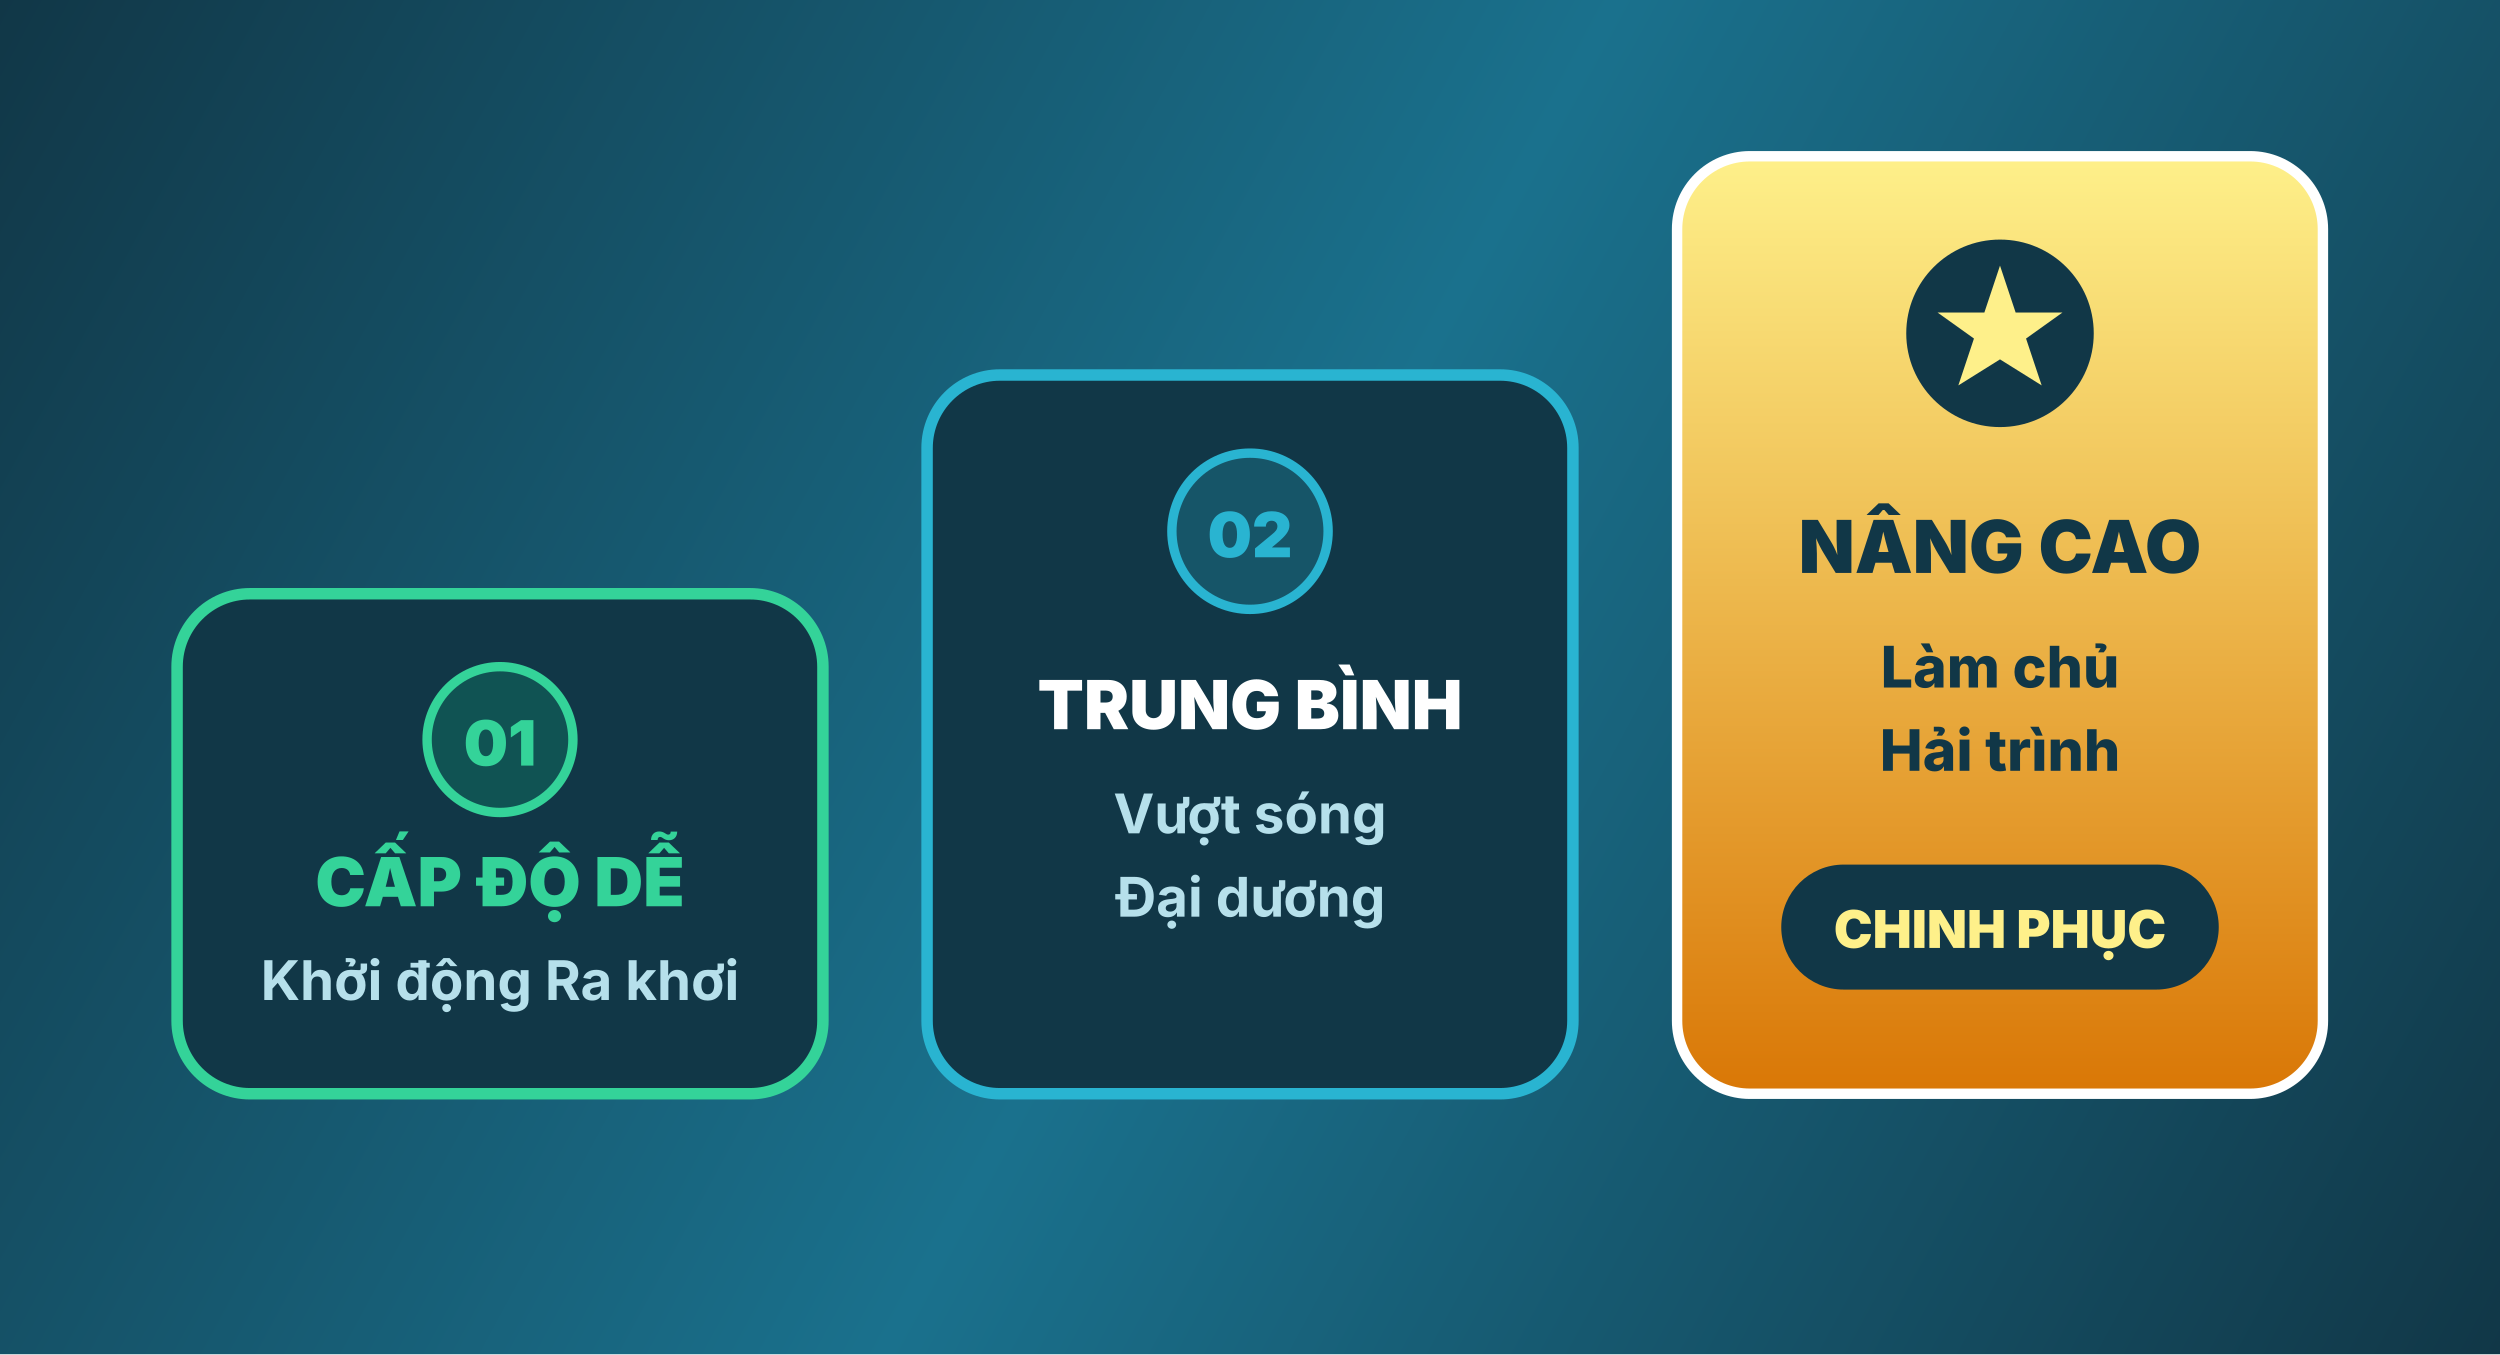
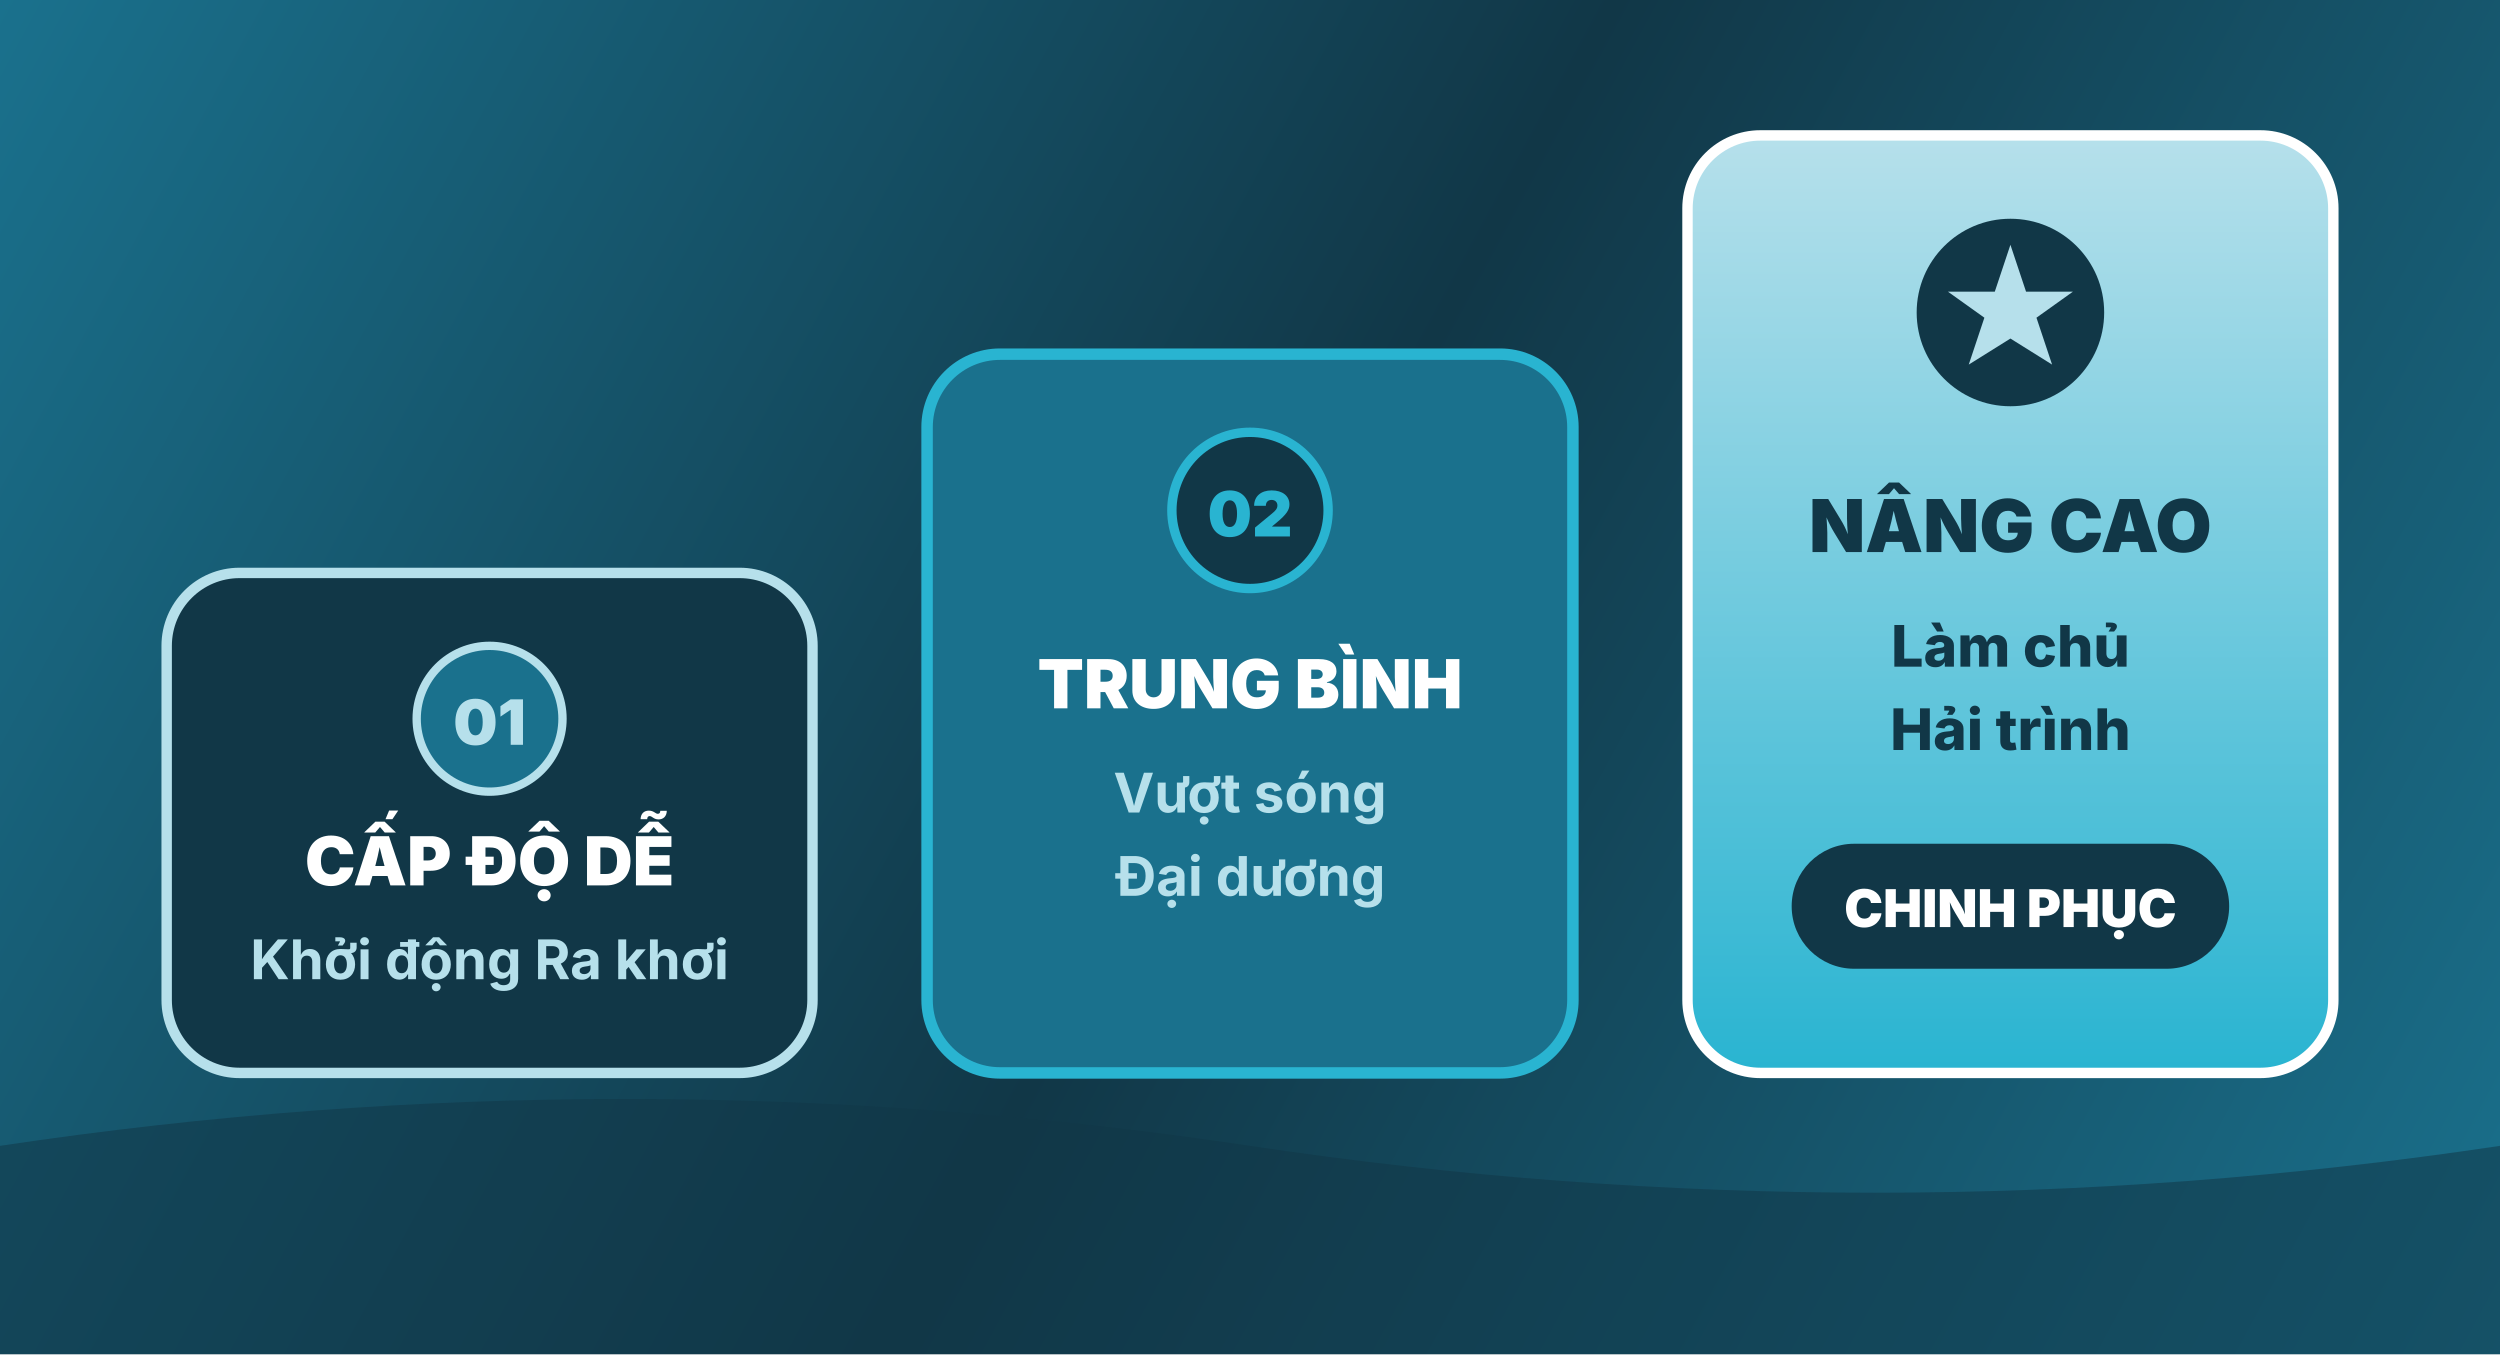
<svg xmlns="http://www.w3.org/2000/svg" viewBox="0 0 480 260" fill="none">
  <defs>
-     <linearGradient id="a5-bg" x1="0" y1="0" x2="480" y2="260" gradientUnits="userSpaceOnUse">
-       <stop offset="0%" stop-color="#113747" />
-       <stop offset="50%" stop-color="#1A718D" />
-       <stop offset="100%" stop-color="#113747" />
+     <linearGradient id="oa5-bg" x1="0" y1="0" x2="480" y2="260" gradientUnits="userSpaceOnUse">
+       <stop offset="0%" stop-color="#1A718D" />
+       <stop offset="50%" stop-color="#113747" />
+       <stop offset="100%" stop-color="#1A718D" />
    </linearGradient>
-     <linearGradient id="a5-gold" x1="0" y1="0" x2="0" y2="1">
-       <stop offset="0%" stop-color="#FEF08A" />
-       <stop offset="100%" stop-color="#D97706" />
+     <linearGradient id="oa5-top" x1="0" y1="0" x2="0" y2="1">
+       <stop offset="0%" stop-color="#B6E0EB" />
+       <stop offset="100%" stop-color="#29B4D1" />
    </linearGradient>
  </defs>
-   <rect width="480" height="260" fill="url(#a5-bg)" />
-   <g transform="translate(34, 114)">
-     <rect width="124" height="96" rx="14" fill="#113747" stroke="#34D399" stroke-width="2.2" />
-     <circle cx="62" cy="28" r="14" fill="#10B981" fill-opacity="0.22" stroke="#34D399" stroke-width="1.8" />
-     <text x="62" y="33" text-anchor="middle" fill="#34D399" font-family="Inter, Segoe UI, sans-serif" font-size="12" font-weight="900">01</text>
-     <text x="62" y="60" text-anchor="middle" fill="#34D399" font-family="Inter, Segoe UI, sans-serif" font-size="13" font-weight="900">CẤP ĐỘ DỄ</text>
+   <rect width="480" height="260" fill="url(#oa5-bg)" />
+   <path d="M0 220 Q120 202 240 220 T480 220 V260 H0 Z" fill="#113747" fill-opacity="0.55" />
+   <g transform="translate(32, 110)">
+     <rect width="124" height="96" rx="14" fill="#113747" stroke="#B6E0EB" stroke-width="2" />
+     <circle cx="62" cy="28" r="14" fill="#1A718D" stroke="#B6E0EB" stroke-width="1.6" />
+     <text x="62" y="33" text-anchor="middle" fill="#B6E0EB" font-family="Inter, Segoe UI, sans-serif" font-size="12" font-weight="900">01</text>
+     <text x="62" y="60" text-anchor="middle" fill="#FFFFFF" font-family="Inter, Segoe UI, sans-serif" font-size="13" font-weight="900">CẤP ĐỘ DỄ</text>
    <text x="62" y="78" text-anchor="middle" fill="#B6E0EB" font-family="Inter, Segoe UI, sans-serif" font-size="10.5" font-weight="700">Khởi động Ra khơi</text>
  </g>
-   <g transform="translate(178, 72)">
-     <rect width="124" height="138" rx="14" fill="#113747" stroke="#29B4D1" stroke-width="2.2" />
-     <circle cx="62" cy="30" r="15" fill="#29B4D1" fill-opacity="0.24" stroke="#29B4D1" stroke-width="1.8" />
+   <g transform="translate(178, 68)">
+     <rect width="124" height="138" rx="14" fill="#1A718D" stroke="#29B4D1" stroke-width="2.2" />
+     <circle cx="62" cy="30" r="15" fill="#113747" stroke="#29B4D1" stroke-width="1.8" />
    <text x="62" y="35" text-anchor="middle" fill="#29B4D1" font-family="Inter, Segoe UI, sans-serif" font-size="12" font-weight="900">02</text>
    <text x="62" y="68" text-anchor="middle" fill="#FFFFFF" font-family="Inter, Segoe UI, sans-serif" font-size="13" font-weight="900">TRUNG BÌNH</text>
    <text x="62" y="88" text-anchor="middle" fill="#B6E0EB" font-family="Inter, Segoe UI, sans-serif" font-size="10.5" font-weight="700">Vượt sóng</text>
    <text x="62" y="104" text-anchor="middle" fill="#B6E0EB" font-family="Inter, Segoe UI, sans-serif" font-size="10.5" font-weight="700">Đại dương</text>
  </g>
-   <g transform="translate(322, 30)">
-     <rect width="124" height="180" rx="14" fill="url(#a5-gold)" stroke="#FFFFFF" stroke-width="2" />
+   <g transform="translate(324, 26)">
+     <rect width="124" height="180" rx="14" fill="url(#oa5-top)" stroke="#FFFFFF" stroke-width="2" />
    <circle cx="62" cy="34" r="18" fill="#113747" />
-     <polygon points="62,21 65,30 74,30 67,35 70,44 62,39 54,44 57,35 50,30 59,30" fill="#FEF08A" />
+     <polygon points="62,21 65,30 74,30 67,35 70,44 62,39 54,44 57,35 50,30 59,30" fill="#B6E0EB" />
    <text x="62" y="80" text-anchor="middle" fill="#113747" font-family="Inter, Segoe UI, sans-serif" font-size="14" font-weight="900">NÂNG CAO</text>
    <text x="62" y="102" text-anchor="middle" fill="#113747" font-family="Inter, Segoe UI, sans-serif" font-size="11" font-weight="800">Làm chủ</text>
    <text x="62" y="118" text-anchor="middle" fill="#113747" font-family="Inter, Segoe UI, sans-serif" font-size="11" font-weight="800">Hải trình</text>
    <rect x="20" y="136" width="84" height="24" rx="12" fill="#113747" />
-     <text x="62" y="152" text-anchor="middle" fill="#FEF08A" font-family="Inter, Segoe UI, sans-serif" font-size="10" font-weight="900">CHINH PHỤC</text>
+     <text x="62" y="152" text-anchor="middle" fill="#FFFFFF" font-family="Inter, Segoe UI, sans-serif" font-size="10" font-weight="900">CHINH PHỤC</text>
  </g>
</svg>
